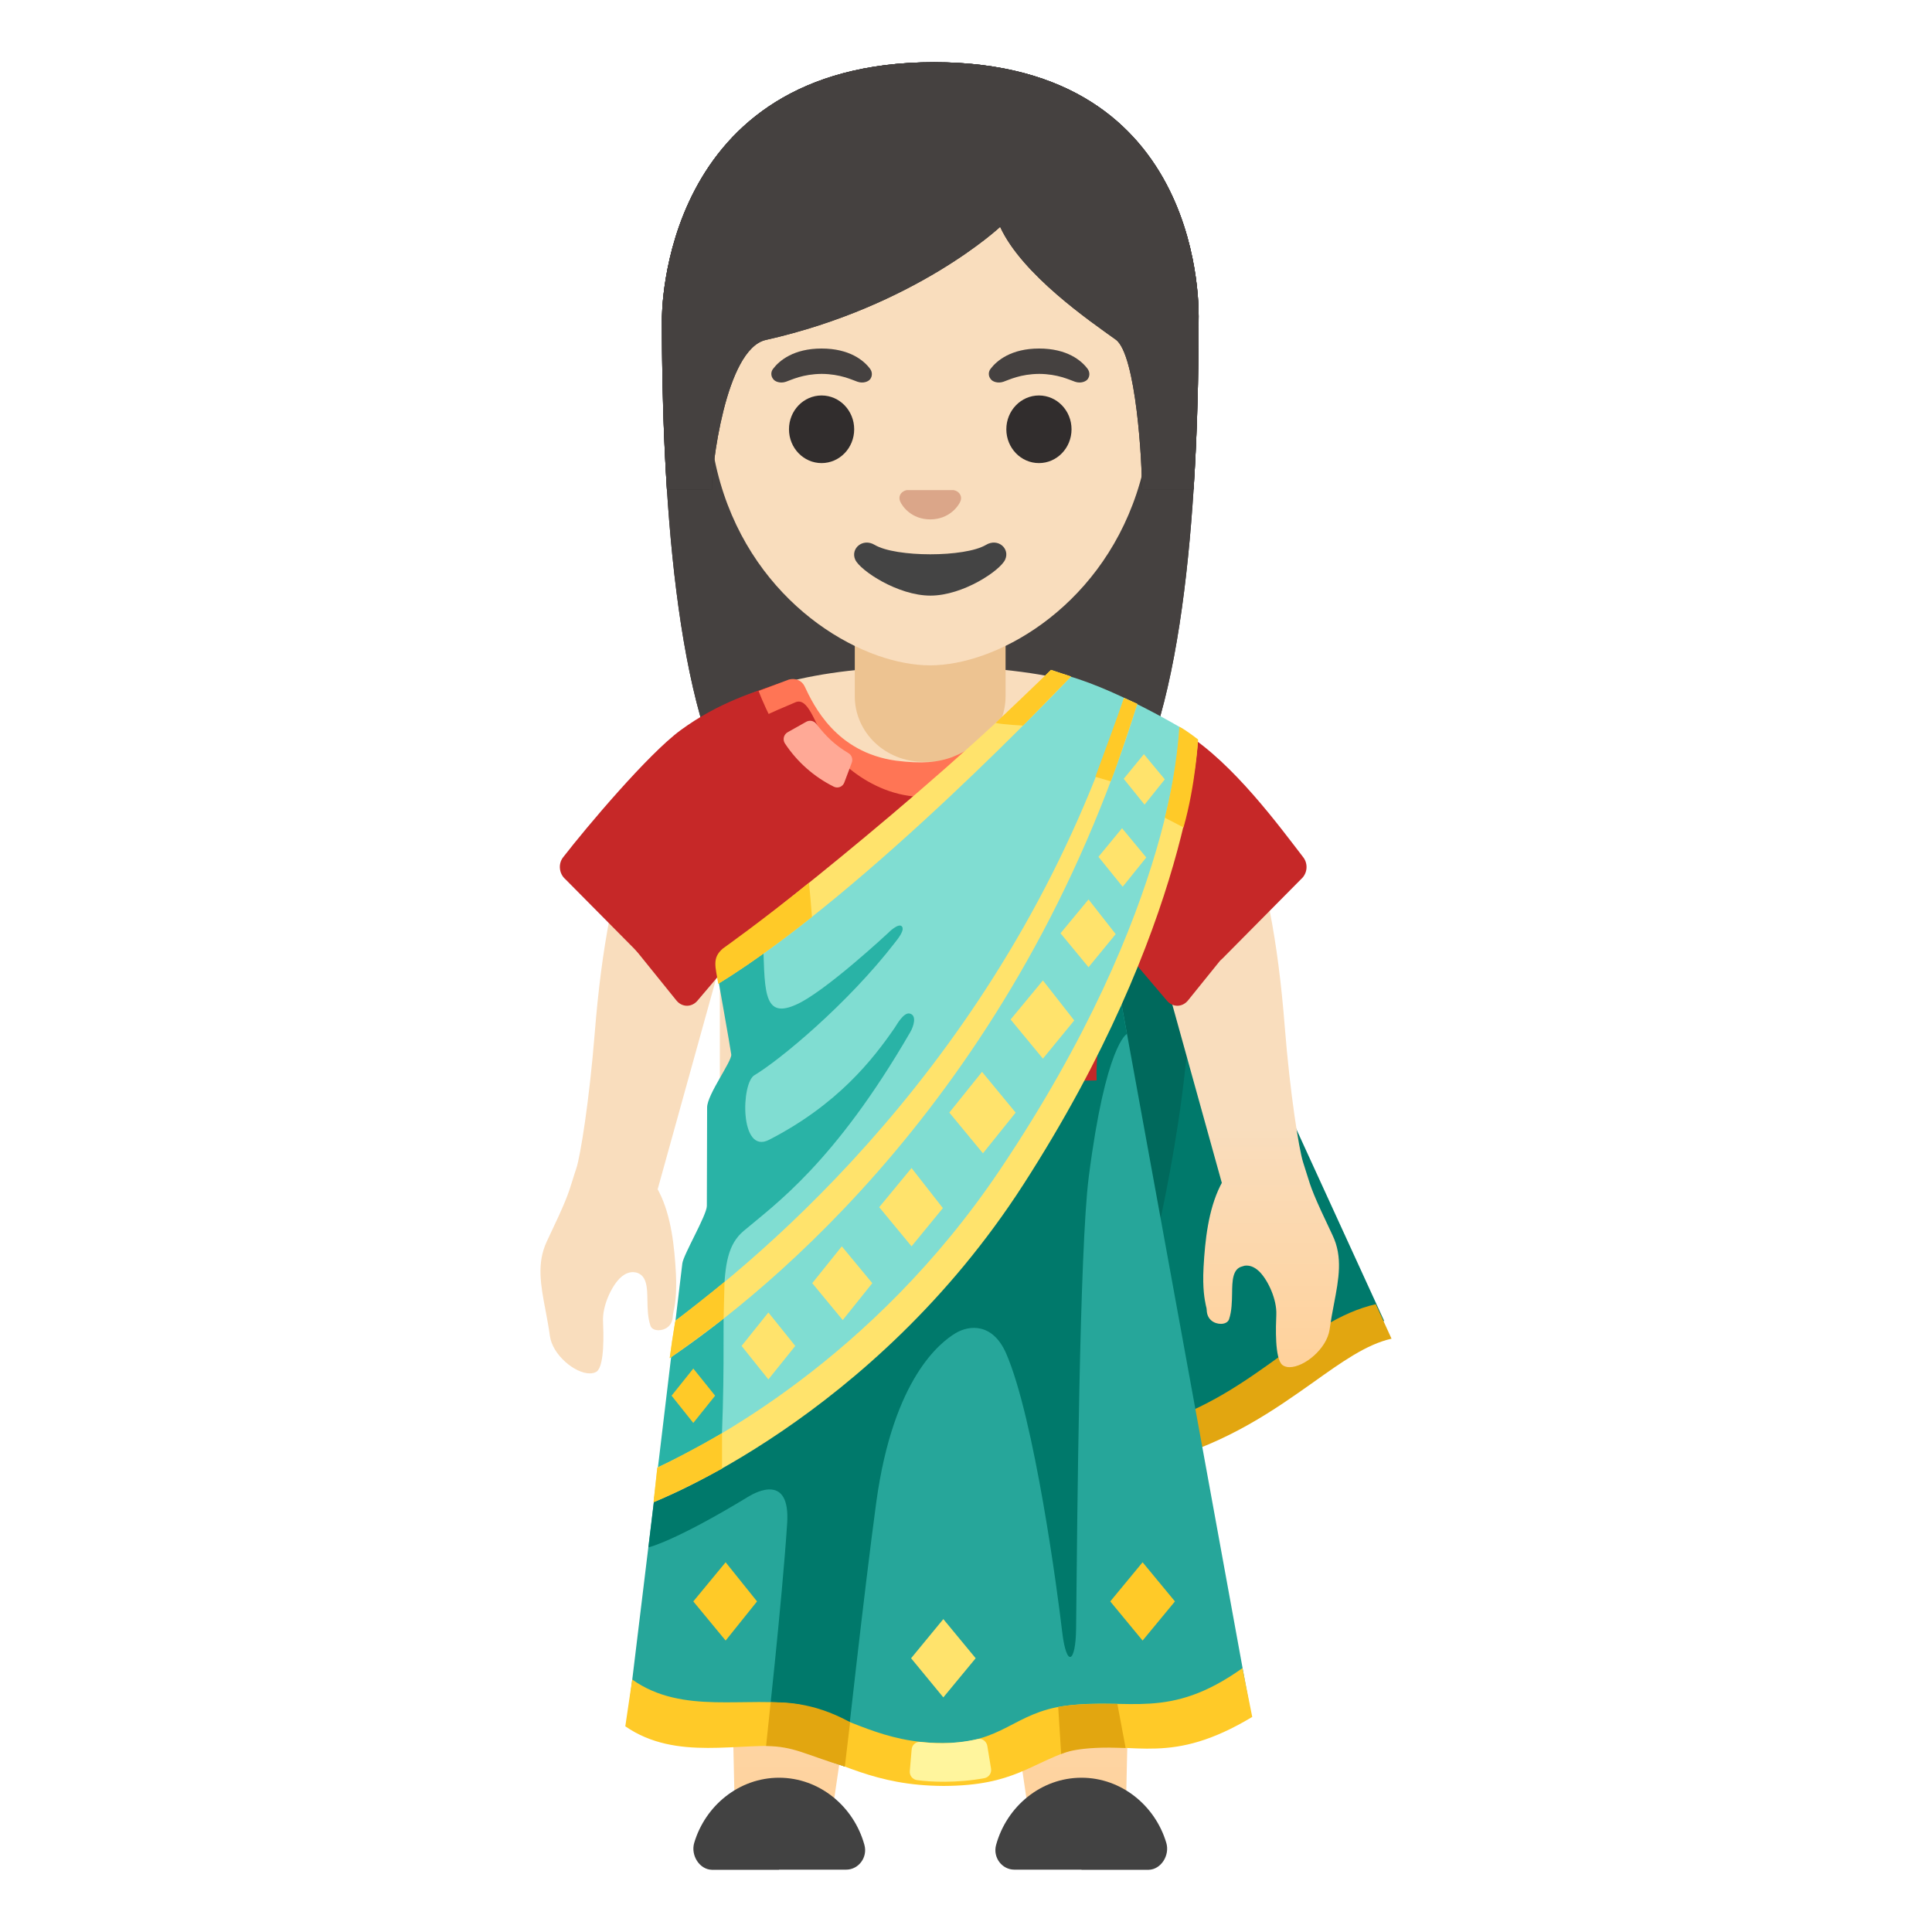
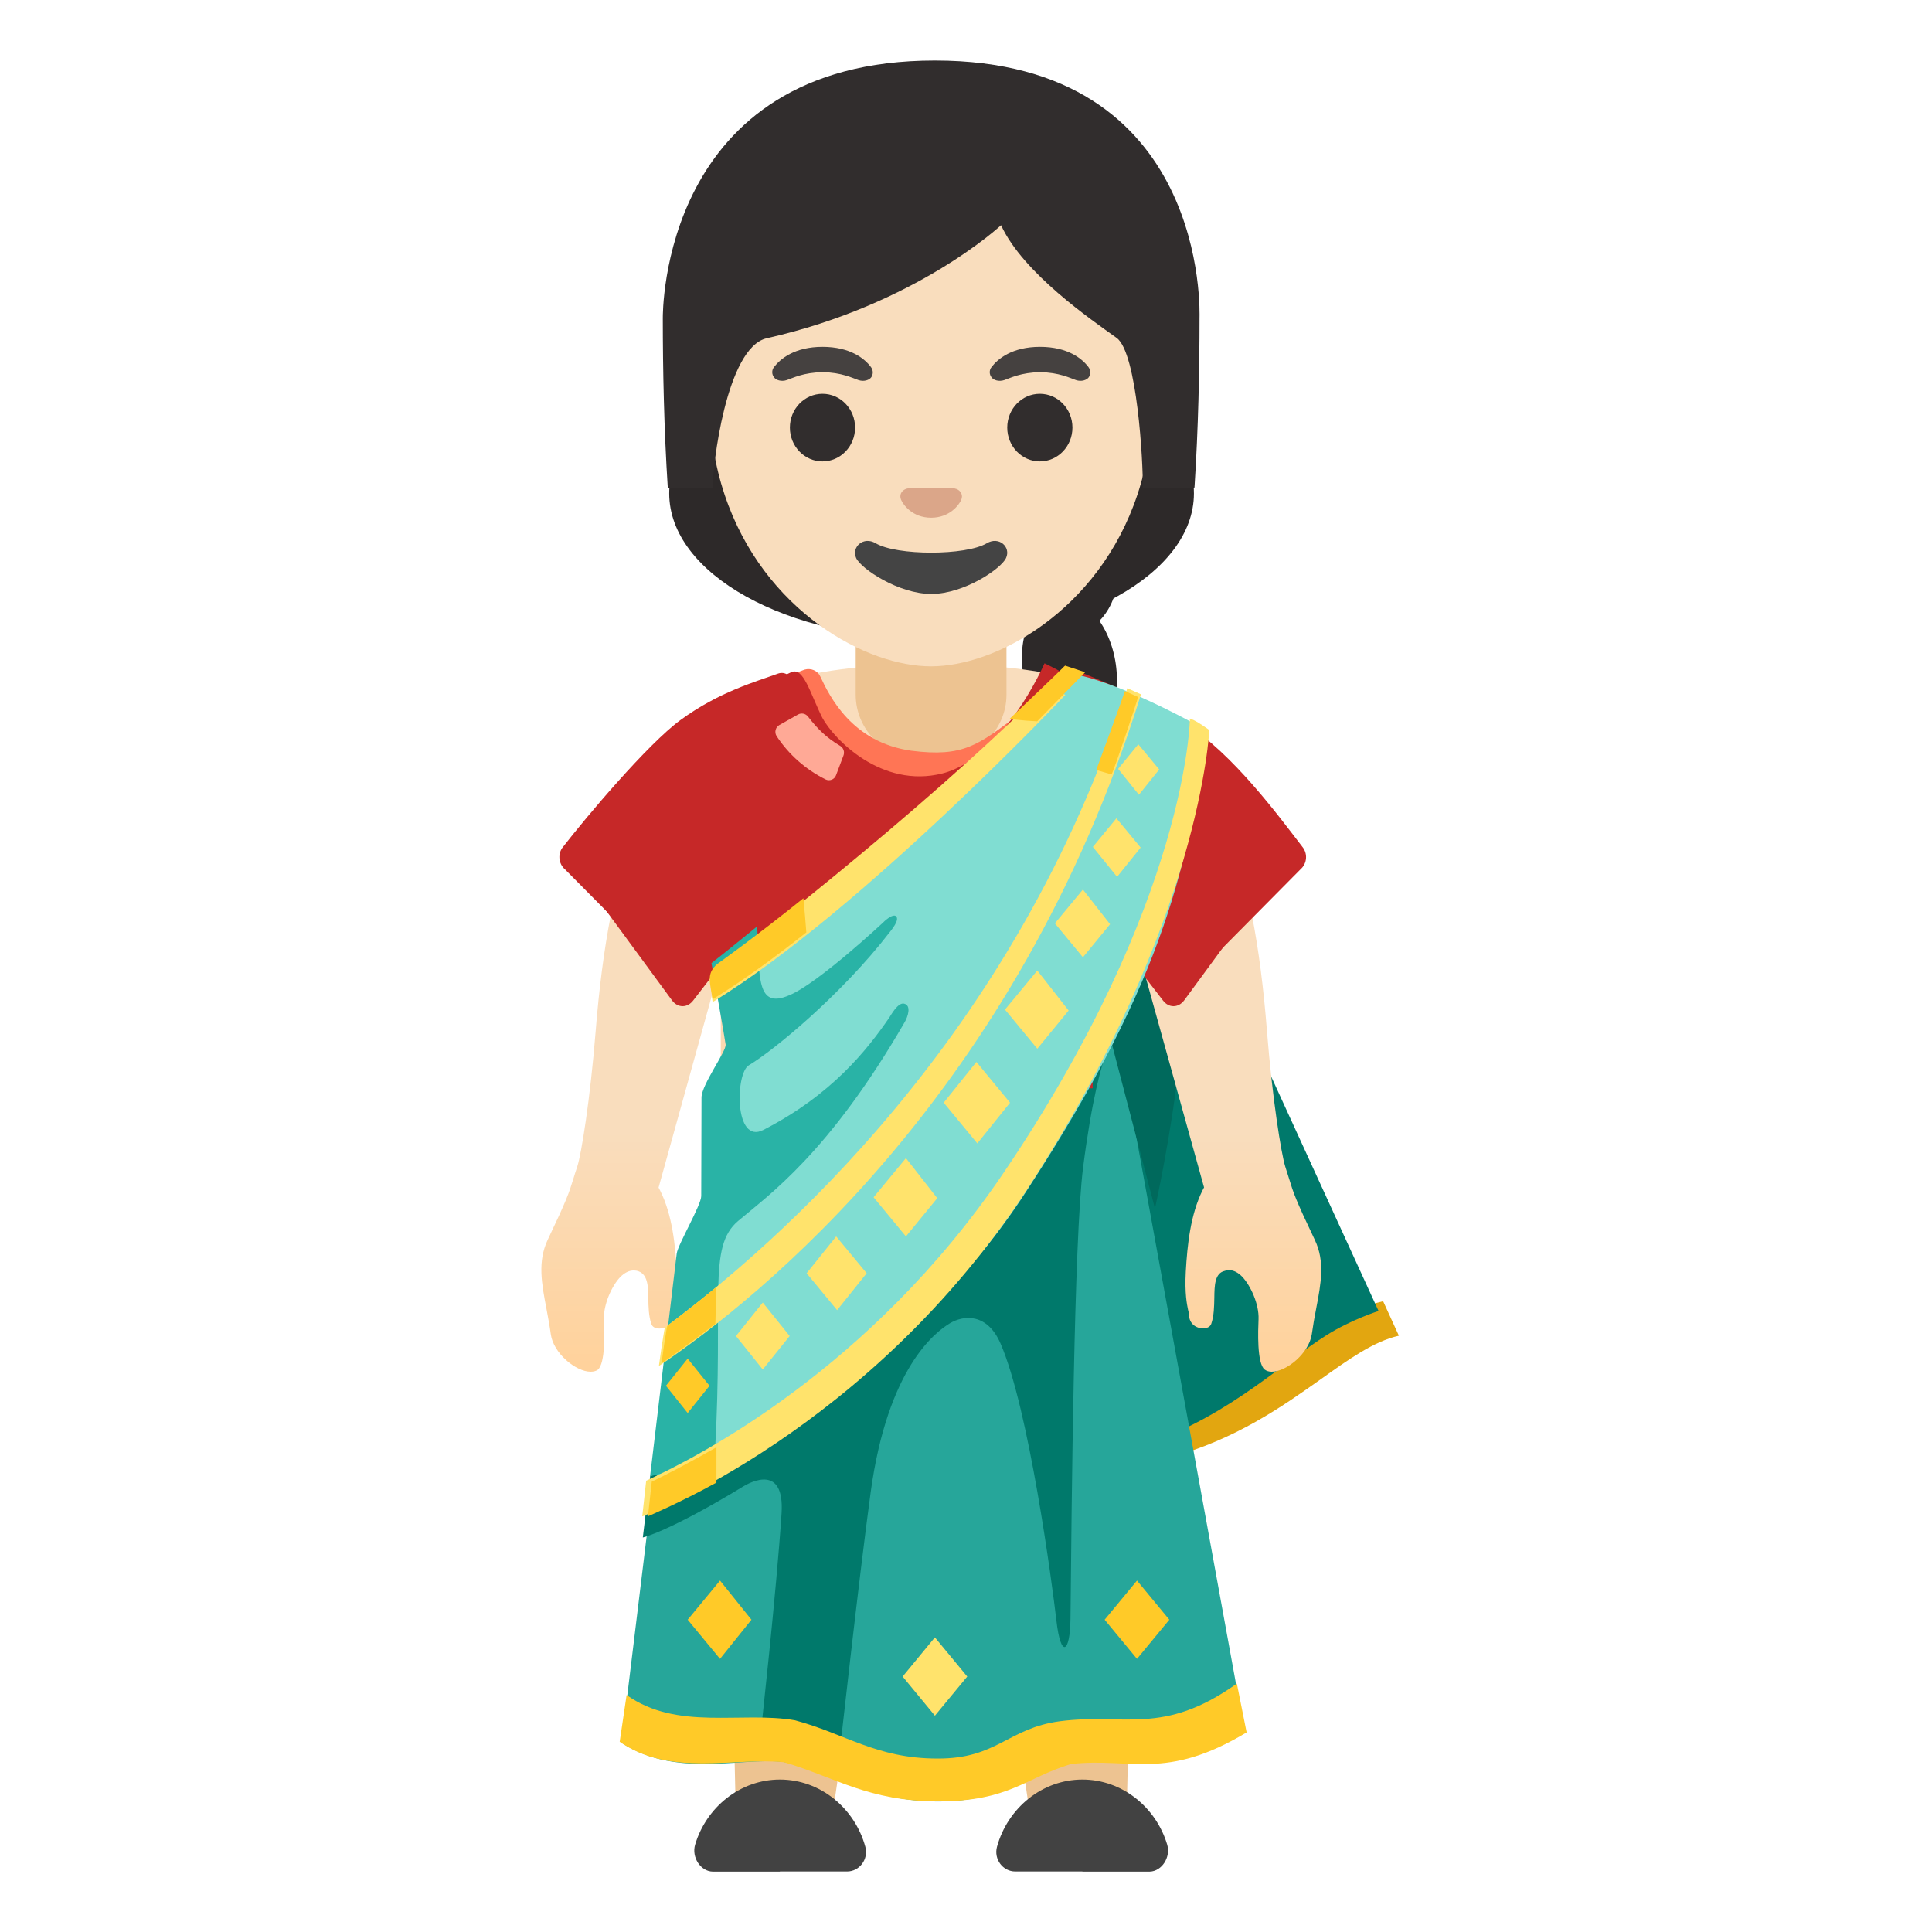
<svg xmlns="http://www.w3.org/2000/svg" width="128" height="128" xml:space="preserve">
+   <ellipse stroke="null" ry="9.661" rx="17.382" cy="32.687" cx="61.719" fill="#2d2929" />
+   <g fill="#2d2929" stroke="null" transform="rotate(80 69.514 36.186)">
+     <ellipse cx="63.533" cy="36.186" rx="7.009" ry="6.729" />
+     <ellipse cx="71.663" cy="36.279" rx="4.112" ry="4.206" />
+     <ellipse cx="77.738" cy="36.279" rx="4.766" ry="3.084" />
+   </g>
+   <path fill="url(#a)" d="M39.132 90.88c-.99 0-2.47-1.23-2.64-2.48-.08-.59-.19-1.16-.29-1.7-.32-1.67-.59-3.12.08-4.55 1.28-2.69 1.41-3.1 1.71-4.07.07-.22.14-.47.25-.78.27-.81.86-4.47 1.22-8.96.46-5.76 1.31-10.11 2.67-13.69.85-2.24 2.37-3.37 4.51-3.37 1.86 0 3.7.85 4.45 1.24l-2.1 6.85-5.36 19.31.1.19c.81 1.61 1.01 3.62 1.11 5.38.07 1.47-.08 2.19-.16 2.54-.03.15-.05.25-.05.33-.03.62-.51.9-.94.9-.28 0-.48-.11-.54-.31-.18-.52-.19-1.15-.2-1.7-.01-.81-.03-1.65-.77-1.82l-.18-.02c-.33 0-.62.15-.91.44-.55.57-1.12 1.81-1.08 2.8.03.73.12 2.94-.42 3.35-.12.08-.28.12-.46.12z" />
+   <path fill="#EDC391" d="m68.412 121.41-5.15-35.06c-.15-.76-.81-1.27-1.56-1.27s-1.41.51-1.55 1.22l-5.17 35.11-6.2.24-1.03-46.03h27.88l-1.02 46.03-6.2-.24z" />
+   <path d="M71.712 124h4.45c.82-.02 1.41-.96 1.17-1.78-.74-2.49-2.99-4.32-5.62-4.32-2.68 0-4.96 1.9-5.66 4.46-.22.82.39 1.63 1.21 1.63h4.45v.01zm-20.04 0h-4.45c-.82-.02-1.41-.96-1.17-1.78.74-2.49 2.99-4.32 5.62-4.32 2.68 0 4.96 1.9 5.66 4.46.22.82-.39 1.63-1.21 1.63h-4.45v.01z" fill="#424242" />
+   <path fill="url(#a)" d="M71.362 45.046c-2.41-.64-5.58-1.06-9.54-1.06h-.16c-3.96 0-7.18.42-9.57 1.06-7.55 2.01-9.46 6.56-11.71 12.65l7.37 3.2v17.28h28v-17.28l7.28-3.2c-2.25-6.09-4.12-10.64-11.67-12.65z" />
+   <path fill="#EDC391" d="M61.692 40.72h-5v5.3c0 2.4 2.03 4.34 4.54 4.34h.91c2.51 0 4.54-1.94 4.54-4.34v-5.3h-4.99z" />
+   <path fill="#F9DDBD" d="M61.682 8.567c7.63 0 14.69 5.67 14.69 17.7 0 9.66-5.98 15.38-11.19 17.22-1.24.44-2.44.66-3.5.66s-2.25-.22-3.48-.65c-5.21-1.84-11.21-7.55-11.21-17.23 0-12.03 7.07-17.7 14.69-17.7z" />
+   <path fill="#312D2D" d="M61.942 4.01c-18.18 0-18.03 16.81-18.03 17.08 0 3.44.08 7.33.33 11.23l2.98-.01c-.03-1.29.88-9.3 3.58-9.9 9.91-2.23 15.52-7.49 15.52-7.49 1.46 3.18 6.02 6.29 7.66 7.47 1.35.97 1.76 8.22 1.73 9.92h3.42c0-.02.01-.05.01-.07.25-3.88.33-7.74.33-11.16 0-.26.65-17.07-17.53-17.07z" />
+   <path fill="url(#b)" d="M61.942 4.01c-18.18 0-18.03 16.81-18.03 17.08 0 3.44.08 7.33.33 11.23l2.98-.01c-.03-1.29.88-9.3 3.58-9.9 9.91-2.23 15.52-7.49 15.52-7.49 1.46 3.18 6.02 6.29 7.66 7.47 1.35.97 1.76 8.22 1.73 9.92h3.42c0-.02.01-.05.01-.07.25-3.88.33-7.74.33-11.16 0-.26.65-17.07-17.53-17.07z" />
+   <path fill="#444" d="M65.382 35.99c-1.4.83-5.97.83-7.37 0-.8-.48-1.62.25-1.29.98.33.72 2.82 2.38 4.98 2.38 2.16 0 4.62-1.66 4.95-2.38.34-.73-.47-1.46-1.27-.98z" />
+   <path fill="#DBA689" d="M63.382 32.4a.737.737 0 0 0-.14-.04h-3.1c-.05.01-.1.02-.14.04-.28.11-.44.4-.3.72s.75 1.18 1.99 1.18 1.86-.87 1.99-1.18c.14-.31-.02-.6-.3-.72z" />
+   <g fill="#312D2D">
+     <ellipse ry="2.24" rx="2.16" cy="28.33" cx="54.492" />
+     <ellipse ry="2.24" rx="2.16" cy="28.33" cx="68.892" />
+   </g>
+   <path d="M65.692 24.32c.41-.54 1.36-1.34 3.21-1.34s2.8.79 3.21 1.34c.18.24.14.52.01.69-.12.16-.46.3-.84.17-.38-.13-1.13-.51-2.37-.52-1.25.01-1.99.39-2.37.52-.38.13-.73-.01-.84-.17a.54.54 0 0 1-.01-.69zm-14.41 0c.41-.54 1.36-1.34 3.21-1.34s2.8.79 3.21 1.34c.18.24.14.52.01.69-.12.16-.46.3-.84.17-.38-.13-1.13-.51-2.37-.52-1.25.01-1.99.39-2.37.52-.38.13-.73-.01-.84-.17a.54.54 0 0 1-.01-.69z" fill="#454140" />
+   <path d="M91.636 86.21c-2.386.554-4.279 1.977-6.36 3.456-2.32 1.67-4.828 3.463-8.301 4.529l.458 2.39c4.462-1.22 7.544-3.42 10.047-5.188 1.898-1.355 3.546-2.532 5.2-2.902l-1.044-2.286z" fill="#E2A610" stroke="null" />
+   <path d="m60.886 115.724-.122 1.423a.554.554 0 0 0 .463.591c.867.13 2.692.21 4.493-.129a.55.55 0 0 0 .427-.622l-.244-1.491c-.043-.308-.33-.543-.629-.475-1.819.4-3.082.265-3.79.191a.537.537 0 0 0-.598.512z" fill="#FFF59D" stroke="null" />
+   <path d="m77.659 53.977 1.239.647c.805-2.84.964-5.823.964-5.823s-.806-.647-1.239-.844c0 0-.134 2.736-.964 6.02z" fill="#FFCA28" stroke="null" />
+   <path d="M56.808 113.906c-2.551-1.411-4.584-1.306-5.261-1.325-.183 1.707-.305 2.896-.305 2.896 1.91.05 2.453.524 5.218 1.368 0-.006.14-1.165.348-2.94zm17.707-1.214c-.94-.012-2.338-.018-3.424.123l-.494.08.195 3.118c.19-.068 1.086-.536 4.273-.4l-.55-2.921z" fill="#E2A610" stroke="null" />
+   <path d="m76.775 55.063-6.53 6.297 6.109 34.167c5.17-1.842 8.704-5.293 11.542-7.074 1.648-1.035 3.437-1.596 3.437-1.596L76.775 55.063z" fill="#00796B" stroke="null" />
+   <path d="m43.077 99.844-1.899 15.62c3.913 2.533 8.564.74 11.194 1.356 2.631.616 5.2 2.532 9.785 2.532s5.872-1.916 8.502-2.532c2.631-.616 6.238 1.232 11.805-2.101L73.9 67.736c.03-.062-5.444 11.048-13.36 19.304-7.502 7.82-17.464 12.804-17.464 12.804z" fill="#26A69A" stroke="null" />
+   <path d="M49.223 98.49c.5-.301 2.765-1.515 2.557 1.77-.33 5.113-1.397 14.713-1.397 14.713s1.196-.012 1.983.265l3.235 1.146s1.288-11.689 2.082-17.511c1.129-8.263 4.285-10.61 5.23-11.19.94-.573 2.491-.69 3.37 1.319 1.88 4.307 3.424 15.915 3.711 18.398.287 2.484.903 2.145.928-.166.073-7.486.232-25.164.836-29.89 1.13-8.836 2.533-9.502 2.533-9.502l-.397-2.162c.012-.025.525-.031-.793-.031-2.124 4.516-6.696 13.093-13.618 20.093-10.498 10.623-16.406 12.046-16.406 12.046l-.489 4.073s1.703-.37 6.635-3.37z" fill="#00796B" stroke="null" />
+   <path d="m78.973 59.826 4.26 9.341s-4.535-4.153-5.072.894c-.531 5.046-1.642 10.006-1.642 10.006l-5.573-21.282 8.027 1.041z" fill="#00695C" stroke="null" />
+   <path d="M62.157 119.348c-4.67-.018-6.794-1.596-10.212-2.594-3.35-.339-7.483.992-10.889-1.356l.458-3.099c3.357 2.39 7.611 1.06 11.158 1.676 3.302.881 5.401 2.533 9.418 2.533 3.973.03 4.681-2.015 8.136-2.471 4.236-.555 6.824.998 11.72-2.496l.646 3.235c-5.383 3.235-7.66 1.645-11.634 2.095-3.094.943-4.065 2.459-8.801 2.477z" fill="#FFCA28" stroke="null" />
+   <path fill="url(#c)" d="M84.252 90.88c-.18 0-.34-.05-.46-.14-.53-.4-.44-2.61-.41-3.34.04-1-.53-2.23-1.08-2.81-.28-.29-.58-.44-.88-.44h-.04l-.11.01-.13.04c-.67.15-.68.98-.69 1.79-.01.56-.02 1.18-.2 1.71-.1.3-.47.31-.54.31-.44 0-.92-.28-.94-.9 0-.08-.02-.18-.06-.33-.07-.35-.23-1.07-.15-2.54.1-1.76.31-3.77 1.11-5.38l.1-.19-5.36-19.3-2.1-6.87c.76-.4 2.6-1.25 4.45-1.25 2.15 0 3.66 1.14 4.5 3.38 1.38 3.6 2.23 7.95 2.68 13.7.35 4.42.94 8.1 1.21 8.96.08.25.24.76.24.76.31 1.01.43 1.39 1.72 4.1.68 1.43.41 2.87.09 4.54-.11.56-.21 1.12-.29 1.7-.19 1.27-1.67 2.49-2.66 2.49z" />
+   <path d="M86.29 56.11c-1.526-1.977-4.602-6.192-7.788-8.188-3.851-2.348-7.99-3.79-7.99-3.79s-3.076 5.256-7.642 6.113-8.136-1.917-8.99-3.087c-.916-1.356-1.404-2.841-2.326-2.533-1.526.555-3.912 1.208-6.482 3.087-2.155 1.578-6.244 6.427-7.77 8.399-.366.43-.305 1.109.122 1.478l5.2 5.25c.428.431 1.16.431 1.593 0l3.73-3.58.61 2.656c.733 3.087.977 4.442.916 5.804 0 .056 24.647.056 24.647 0-.062-1.355.183-2.717.915-5.804l.61-2.656 3.73 3.58c.427.431 1.16.431 1.593 0l5.2-5.25a1.07 1.07 0 0 0 .122-1.478z" fill="#C62828" stroke="null" />
+   <path d="M60.391 49.74c-3.973-.555-5.444-3.642-6.055-4.942-.183-.37-.61-.555-1.037-.432l-2.002.758s1.208 3.321 3.1 4.985c3.73 3.334 9.235 3.272 12.537 1.232l.489-3.95c-2.625 1.979-3.608 2.78-7.032 2.348z" fill="#FF7555" stroke="null" />
+   <path stroke="null" d="M83.164 58.244c-1.35-2.36-4.073-7.392-6.892-9.775-3.409-2.802-7.07-4.523-7.07-4.523s-2.723 6.274-6.764 7.296-7.2-2.287-7.956-3.685c-.81-1.618-1.242-3.39-2.058-3.023-1.35.662-3.462 1.442-5.736 3.685-1.907 1.883-5.526 7.672-6.876 10.025-.325.515-.27 1.324.108 1.765l4.602 6.267c.378.515 1.026.515 1.41 0l3.3-4.273.54 3.17c.648 3.684.864 5.302.81 6.928 0 .066 21.811.066 21.811 0-.054-1.618.162-3.244.81-6.928l.54-3.17 3.301 4.273c.378.515 1.026.515 1.41 0l4.602-6.267c.378-.434.432-1.25.108-1.765z" fill="#C62828" />
+   <path stroke="null" d="M71.377 44.707c-8.218 8.31-23.837 20.26-23.837 20.26l1.24 5.442-1.64 3.365.04 7.233-1.769 3.762-2.148 14.888s16.044-7.145 24.79-20.82c9.523-14.599 10.513-21.77 12.005-30.375 0 0-5.086-2.962-8.68-3.755z" fill="#80DDD2" />
+   <path d="M47.135 63.806s.886 4.948.94 5.398-1.599 2.656-1.599 3.512c0 .857-.018 5.922-.018 6.526 0 .603-1.55 3.216-1.624 3.807-.073.586-1.764 14.745-1.764 14.745s1.972-.295 4.304-1.663c.561-10.167-.507-13.507 1.52-15.232 2.026-1.72 6.005-4.473 11.041-13.174.214-.363.464-1.115-.037-1.232-.415-.099-.897.807-.988.937-1.465 2.125-3.79 5.095-8.332 7.43-1.953 1.005-1.862-3.789-.958-4.288 1.642-.98 6.14-4.683 9.32-8.805.11-.148.684-.813.427-1.06-.232-.216-.866.413-.866.42 0 0-4.316 4.029-6.196 4.805-2.221.968-1.983-1.214-2.136-4.56-2.325 1.898-3.034 2.434-3.034 2.434z" fill="#29B3A6" stroke="null" />
+   <path fill="#FFE36C" d="m50.535 90.733-1.776-2.218 1.776-2.218 1.783 2.218z" stroke="null" />
+   <path fill="#FFCA28" stroke="null" d="m45.56 93.617-1.44-1.806 1.44-1.799 1.447 1.8z" />
+   <path fill="#FFE36C" d="m60.02 81.916-2.142-2.594 2.142-2.594 2.076 2.655zm8.704-12.435-2.142-2.594 2.142-2.588 2.076 2.65zm3.022-6.057-1.856-2.249 1.856-2.242 1.8 2.298zM55.461 86.802l-2.02-2.446 1.959-2.44 2.02 2.44z" stroke="null" />
+   <path fill="#FFCA28" stroke="null" d="m47.703 109.904-2.142-2.594 2.142-2.594 2.082 2.594zm27.626 0-2.143-2.594 2.143-2.594 2.142 2.594z" />
+   <path fill="#FFE36C" stroke="null" d="m61.94 113.669-2.137-2.594 2.136-2.594 2.143 2.594z" />
+   <path d="M54.699 51.64a8.326 8.326 0 0 1-3.247-2.87.524.524 0 0 1 .189-.74l1.227-.69a.514.514 0 0 1 .659.13c.635.819 1.215 1.398 2.136 1.946.226.13.312.413.214.653l-.488 1.294a.5.5 0 0 1-.69.278z" fill="#FFA996" stroke="null" />
+   <path fill="#FFE36C" d="m74.009 58.095-1.605-1.984 1.562-1.898 1.605 1.94zm1.448-5.441-1.38-1.713 1.337-1.633 1.386 1.67zm-10.707 23.1-2.227-2.699 2.167-2.699 2.228 2.7zm5.836-29.722-1.33-.437C60.63 54.227 47.867 63.92 47.867 63.92c-.75.634-.83 1.361-.653 2.47 9.924-6.094 23.371-20.358 23.371-20.358z" stroke="null" />
+   <path stroke="null" d="M78.834 47.601s-.108 12.072-12.389 30.167C57.666 90.698 46.231 96.53 42.811 98.1c-.09.82-.191 1.703-.26 2.363 0 0 15.09-5.673 25.515-21.69 11.531-17.715 12.052-30.41 12.052-30.41-.686-.482-.934-.628-1.284-.762z" fill="#FFE36C" />
+   <path stroke="null" d="m75.593 46-.906-.405c-7.376 23.114-23.293 36.88-30.637 42.357-.02.082-.032.158-.05.24a62.603 62.603 0 0 0-.347 2.31c6.615-4.454 23.752-18.13 31.94-44.502z" fill="#FFE36C" />
+   <path d="M53.227 59.512c-3.174 2.557-5.7 4.35-5.7 4.35-.752.635-.49 1.232-.312 2.341 1.971-1.213 4.09-2.748 6.207-4.43a95.375 95.375 0 0 0-.195-2.261zm-5.762 36.371c-1.58.912-3.48 1.904-4.285 2.28-.085.795-.183 1.651-.25 2.292 0 0 2.075-.875 4.535-2.23v-2.342zm-3.255-8.037c-.018.08-.03.154-.049.234-.103.598-.22 1.38-.335 2.25.757-.512 2.563-1.856 3.57-2.62l.061-2.433c-.872.714-2.526 2.027-3.247 2.569zm22.692-40.234c.451.11 1.812.178 1.812.178 1.02-1.041 3.18-3.253 3.18-3.253l-1.33-.438c-.562.567-3.064 2.946-3.662 3.513zm5.728 3.401 1.019.296c.366-.875 1.538-4.424 1.757-5.127l-.879-.4c-.213.671-1.898 5.23-1.898 5.23z" fill="#FFCA28" stroke="null" />
+   <circle />
  <defs>
-     <radialGradient id="b" cx="63.999" cy="26.802" r="21.072" gradientTransform="matrix(1 0 0 1.1901 -98.778 -3.145)" gradientUnits="userSpaceOnUse">
-       <stop offset=".794" stop-color="#454140" stop-opacity="0" />
-       <stop offset="1" stop-color="#454140" />
-     </radialGradient>
-     <radialGradient id="c" cx="64.147" cy="28.603" r="22.073" gradientTransform="matrix(1 0 0 1.2135 -98.778 -4.17)" gradientUnits="userSpaceOnUse">
-       <stop offset=".794" stop-color="#454140" stop-opacity="0" />
-       <stop offset="1" stop-color="#454140" />
-     </radialGradient>
-     <linearGradient id="d" x1=".499" y1=".017" x2=".499" y2=".989">
-       <stop offset=".599" stop-color="#F9DDBD" />
-       <stop offset="1" stop-color="#FFD29C" />
+     <linearGradient y2=".989" x2=".499" y1=".017" x1=".499" id="c">
+       <stop stop-color="#F9DDBD" offset=".599" />
+       <stop stop-color="#FFD29C" offset="1" />
    </linearGradient>
-     <linearGradient id="a" x1=".5" y1=".016" x2=".5" y2=".989">
-       <stop offset=".599" stop-color="#F9DDBD" />
-       <stop offset="1" stop-color="#FFD29C" />
+     <linearGradient y2=".989" x2=".5" y1=".016" x1=".5" id="a">
+       <stop stop-color="#F9DDBD" offset=".599" />
+       <stop stop-color="#FFD29C" offset="1" />
    </linearGradient>
+     <radialGradient gradientUnits="userSpaceOnUse" gradientTransform="matrix(1 0 0 1.2135 -2.308 -4.281)" r="22.073" cy="28.603" cx="64.147" id="b" />
  </defs>
-   <path d="M39.072 90.991c-.99 0-2.47-1.23-2.64-2.48-.08-.59-.19-1.16-.29-1.7-.32-1.67-.59-3.12.08-4.55 1.28-2.69 1.41-3.1 1.71-4.07.07-.22.14-.47.25-.78.27-.81.86-4.47 1.22-8.96.46-5.76 1.31-10.11 2.67-13.69.85-2.24 2.37-3.37 4.51-3.37 1.86 0 3.7.85 4.45 1.24l-2.1 6.85-5.36 19.31.1.19c.81 1.61 1.01 3.62 1.11 5.38.07 1.47-.08 2.19-.16 2.54-.03.15-.05.25-.05.33-.03.62-.51.9-.94.9-.28 0-.48-.11-.54-.31-.18-.52-.19-1.15-.2-1.7-.01-.81-.03-1.65-.77-1.82l-.18-.02c-.33 0-.62.15-.91.44-.55.57-1.12 1.81-1.08 2.8.03.73.12 2.94-.42 3.35-.12.08-.28.12-.46.12zm29.28 30.53-5.15-35.06c-.15-.76-.81-1.27-1.56-1.27s-1.41.51-1.55 1.22l-5.17 35.11-6.2.24-1.03-46.03h27.88l-1.02 46.03-6.2-.24z" fill="url(#a)" />
-   <path d="M71.652 123.879h4.45c.82-.02 1.41-.96 1.17-1.78-.74-2.49-2.99-4.32-5.62-4.32-2.68 0-4.96 1.9-5.66 4.46-.22.82.39 1.63 1.21 1.63h4.45v.01zm-20.04 0h-4.45c-.82-.02-1.41-.96-1.17-1.78.74-2.49 2.99-4.32 5.62-4.32 2.68 0 4.96 1.9 5.66 4.46.22.82-.39 1.63-1.21 1.63h-4.45v.01z" fill="#424242" />
-   <path d="M61.882 4.121c-18.18 0-18.03 16.81-18.03 17.08 0 10.89.83 26.27 5.19 32.32 1.73 2.4 5.07 2.53 5.07 2.53l7.52-.01 7.52.01s3.34-.13 5.07-2.53c4.36-6.05 5.19-21.43 5.19-32.32 0-.27.65-17.08-17.53-17.08z" fill="#312D2D" />
-   <path d="M61.882 4.121c-18.18 0-18.03 16.81-18.03 17.08 0 10.89.83 26.27 5.19 32.32 1.73 2.4 5.07 2.53 5.07 2.53l7.52-.01 7.52.01s3.34-.13 5.07-2.53c4.36-6.05 5.19-21.43 5.19-32.32 0-.27.65-17.08-17.53-17.08z" fill="url(#b)" />
-   <path d="M71.302 45.214c-2.41-.64-5.58-1.06-9.54-1.06h-.16c-3.96 0-7.18.42-9.57 1.06-7.55 2.01-9.46 6.56-11.71 12.65l7.37 3.2v17.28h28v-17.28l7.28-3.2c-2.25-6.09-4.12-10.64-11.67-12.65z" fill="#F9DDBD" />
-   <path d="M61.632 40.831h-5v5.3c0 2.4 2.03 4.34 4.54 4.34h.91c2.51 0 4.54-1.94 4.54-4.34v-5.3h-4.99z" fill="#EDC391" />
-   <path d="M61.622 8.501c7.63 0 14.69 5.67 14.69 17.7 0 9.66-5.98 15.38-11.19 17.22-1.24.44-2.44.66-3.5.66s-2.25-.22-3.48-.65c-5.21-1.84-11.21-7.55-11.21-17.23 0-12.03 7.07-17.7 14.69-17.7z" fill="#F9DDBD" />
-   <path d="M61.882 4.121c-18.18 0-18.03 16.81-18.03 17.08 0 3.44.08 7.33.33 11.23l2.98-.01c-.03-1.29.88-9.3 3.58-9.9 9.91-2.23 15.52-7.49 15.52-7.49 1.46 3.18 6.02 6.29 7.66 7.47 1.35.97 1.76 8.22 1.73 9.92h3.42c0-.02.01-.05.01-.07.25-3.88.33-7.74.33-11.16 0-.26.65-17.07-17.53-17.07z" fill="#312D2D" />
-   <path d="M61.882 4.121c-18.18 0-18.03 16.81-18.03 17.08 0 3.44.08 7.33.33 11.23l2.98-.01c-.03-1.29.88-9.3 3.58-9.9 9.91-2.23 15.52-7.49 15.52-7.49 1.46 3.18 6.02 6.29 7.66 7.47 1.35.97 1.76 8.22 1.73 9.92h3.42c0-.02.01-.05.01-.07.25-3.88.33-7.74.33-11.16 0-.26.65-17.07-17.53-17.07z" fill="url(#c)" />
-   <path d="M65.322 36.101c-1.4.83-5.97.83-7.37 0-.8-.48-1.62.25-1.29.98.33.72 2.82 2.38 4.98 2.38 2.16 0 4.62-1.66 4.95-2.38.34-.73-.47-1.46-1.27-.98z" fill="#444" />
-   <path d="M63.322 32.511a.737.737 0 0 0-.14-.04h-3.1c-.05.01-.1.02-.14.04-.28.11-.44.4-.3.72s.75 1.18 1.99 1.18 1.86-.87 1.99-1.18c.14-.31-.02-.6-.3-.72z" fill="#DBA689" />
-   <g fill="#312D2D">
-     <ellipse cx="54.432" cy="28.441" rx="2.16" ry="2.24" />
-     <ellipse cx="68.832" cy="28.441" rx="2.16" ry="2.24" />
-   </g>
-   <path d="M65.632 24.431c.41-.54 1.36-1.34 3.21-1.34s2.8.79 3.21 1.34c.18.24.14.52.01.69-.12.16-.46.3-.84.17-.38-.13-1.13-.51-2.37-.52-1.25.01-1.99.39-2.37.52-.38.13-.73-.01-.84-.17a.54.54 0 0 1-.01-.69zm-14.41 0c.41-.54 1.36-1.34 3.21-1.34s2.8.79 3.21 1.34c.18.24.14.52.01.69-.12.16-.46.3-.84.17-.38-.13-1.13-.51-2.37-.52-1.25.01-1.99.39-2.37.52-.38.13-.73-.01-.84-.17a.54.54 0 0 1-.01-.69z" fill="#454140" />
-   <path stroke="null" fill="#00796B" d="m77.147 55.72-6.53 6.297 6.109 34.167c5.17-1.843 8.704-5.293 11.542-7.074 1.648-1.035 3.436-1.596 3.436-1.596L77.147 55.72z" />
-   <path stroke="null" fill="#00695C" d="m79.344 60.483 4.26 9.341s-4.534-4.153-5.071.894c-.531 5.046-1.642 10.006-1.642 10.006l-5.573-21.282 8.026 1.04z" />
-   <path stroke="null" fill="#E2A610" d="M91.149 86.405c-2.387.555-4.279 1.978-6.36 3.457-2.32 1.67-4.828 3.463-8.301 4.529l.458 2.39c4.461-1.22 7.544-3.42 10.046-5.188 1.899-1.355 3.547-2.532 5.2-2.902l-1.043-2.286z" />
-   <path d="M85.429 90.579c-.18 0-.34-.05-.46-.14-.53-.4-.44-2.61-.41-3.34.04-1-.53-2.23-1.08-2.81-.28-.29-.58-.44-.88-.44h-.04l-.11.01-.13.04c-.67.15-.68.98-.69 1.79-.01.56-.02 1.18-.2 1.71-.1.3-.47.31-.54.31-.44 0-.92-.28-.94-.9 0-.08-.02-.18-.06-.33-.07-.35-.23-1.07-.15-2.54.1-1.76.31-3.77 1.11-5.38l.1-.19-5.36-19.3-2.1-6.87c.76-.4 2.6-1.25 4.45-1.25 2.15 0 3.66 1.14 4.5 3.38 1.38 3.6 2.23 7.95 2.68 13.7.35 4.42.94 8.1 1.21 8.96.08.25.24.76.24.76.31 1.01.43 1.39 1.72 4.1.68 1.43.41 2.87.09 4.54-.11.56-.21 1.12-.29 1.7-.19 1.27-1.67 2.49-2.66 2.49z" fill="url(#d)" />
-   <path stroke="null" fill="#C62828" d="M86.321 56.767c-1.526-1.977-4.602-6.192-7.788-8.188-3.852-2.348-7.99-3.79-7.99-3.79s-3.076 5.256-7.642 6.112-8.136-1.916-8.99-3.087c-.916-1.355-1.405-2.84-2.326-2.532-1.526.555-3.913 1.208-6.483 3.087-2.154 1.577-6.244 6.427-7.77 8.398-.366.432-.305 1.11.123 1.48l5.2 5.249c.427.431 1.16.431 1.593 0l3.73-3.58.61 2.656c.732 3.087.976 4.442.915 5.804 0 .056 24.647.056 24.647 0-.06-1.356.183-2.717.916-5.804l.61-2.656 3.73 3.58c.427.431 1.16.431 1.593 0l5.2-5.25a1.07 1.07 0 0 0 .122-1.479z" />
-   <path stroke="null" fill="#26A69A" d="m43.448 98.445-1.898 15.62c3.913 2.532 8.564.74 11.194 1.356 2.631.616 5.2 2.532 9.785 2.532s5.871-1.916 8.502-2.532c2.63-.617 6.238 1.232 11.805-2.102l-8.564-46.982c.03-.062-5.444 11.047-13.36 19.304-7.502 7.82-17.464 12.804-17.464 12.804z" />
-   <path stroke="null" fill="#00796B" d="M49.595 99.148c.5-.302 2.765-1.516 2.557 1.768-.33 5.114-1.397 14.714-1.397 14.714s1.196-.012 1.983.265l3.235 1.146s1.288-11.689 2.082-17.511c1.129-8.263 4.284-10.61 5.23-11.19.94-.573 2.49-.69 3.37 1.319 1.88 4.307 3.424 15.915 3.71 18.398.288 2.484.904 2.145.929-.166.073-7.486.232-25.164.836-29.89 1.129-8.836 2.533-9.502 2.533-9.502l-.397-2.162c.012-.025.525-.031-.793-.031-2.124 4.516-6.696 13.093-13.618 20.093-10.498 10.623-16.407 12.046-16.407 12.046l-.488 4.073s1.703-.37 6.635-3.37z" />
-   <path stroke="null" fill="#FFCA28" d="M62.529 118.323c-4.67-.019-6.794-1.596-10.212-2.594-3.35-.34-7.483.992-10.889-1.356l.458-3.1c3.357 2.391 7.611 1.06 11.157 1.677 3.303.88 5.402 2.532 9.418 2.532 3.974.031 4.682-2.015 8.137-2.47 4.236-.555 6.824.998 11.719-2.496l.647 3.235c-5.384 3.235-7.66 1.645-11.634 2.095-3.094.942-4.065 2.458-8.801 2.477z" />
-   <path stroke="null" fill="#FF7555" d="M59.355 50.396c-3.974-.554-5.445-3.641-6.055-4.941-.183-.37-.61-.555-1.038-.432l-2.002.758s1.209 3.321 3.1 4.985c3.73 3.333 9.236 3.272 12.538 1.232l.488-3.95c-2.624 1.979-3.607 2.78-7.031 2.348z" />
-   <path stroke="null" fill="#C62828" d="M83.412 58.984c-1.349-2.145-4.068-6.717-6.885-8.883-3.404-2.546-7.062-4.11-7.062-4.11s-2.72 5.701-6.755 6.63-7.193-2.079-7.948-3.349c-.81-1.47-1.24-3.08-2.056-2.747-1.348.602-3.458 1.31-5.73 3.349-1.904 1.711-5.52 6.971-6.868 9.11-.324.468-.27 1.203.108 1.604l4.597 5.695c.378.468 1.025.468 1.408 0l3.297-3.883.54 2.88c.647 3.349.862 4.82.809 6.297 0 .06 21.786.06 21.786 0-.054-1.47.162-2.948.81-6.297l.54-2.88 3.296 3.883c.377.468 1.025.468 1.408 0l4.597-5.695c.378-.394.432-1.136.108-1.604z" />
-   <path stroke="null" fill="#80DDD2" d="M70.134 44.617c-7.8 8.14-22.627 19.846-22.627 19.846l1.178 5.33-1.556 3.297.037 7.086-1.679 3.684-2.039 14.585s15.23-7 23.53-20.395c9.04-14.301 9.98-21.326 11.396-29.755 0 0-4.828-2.902-8.24-3.678z" />
-   <path stroke="null" fill="#29B3A6" d="M47.507 64.463s.885 4.948.94 5.398-1.599 2.656-1.599 3.512c0 .857-.018 5.922-.018 6.525 0 .604-1.55 3.217-1.624 3.808-.073.586-1.764 14.745-1.764 14.745s1.972-.295 4.303-1.663c.562-10.167-.506-13.507 1.52-15.232 2.027-1.72 6.006-4.473 11.042-13.174.214-.363.464-1.115-.037-1.232-.415-.099-.897.807-.989.936-1.464 2.126-3.79 5.096-8.331 7.431-1.953 1.005-1.862-3.789-.958-4.288 1.641-.98 6.14-4.683 9.32-8.805.11-.148.684-.813.427-1.06-.232-.216-.867.413-.867.419 0 0-4.315 4.03-6.195 4.806-2.222.968-1.983-1.214-2.136-4.56-2.326 1.898-3.034 2.434-3.034 2.434z" />
-   <path fill="#FFE36C" d="m50.907 91.39-1.776-2.218 1.776-2.218 1.782 2.218z" stroke="null" />
-   <path stroke="null" fill="#FFCA28" d="m45.933 94.274-1.44-1.806 1.44-1.799 1.446 1.8z" />
-   <path fill="#FFE36C" d="m60.392 82.573-2.142-2.594 2.142-2.595 2.076 2.656zm8.704-12.435-2.142-2.594 2.142-2.588 2.076 2.65zm3.022-6.057-1.856-2.249 1.856-2.243 1.8 2.299zM55.833 87.459l-2.02-2.446 1.959-2.44 2.02 2.44z" stroke="null" />
-   <path stroke="null" fill="#FFCA28" d="m48.075 108.692-2.142-2.594 2.142-2.594 2.081 2.594zm27.625 0-2.142-2.594 2.142-2.594 2.143 2.594z" />
-   <path stroke="null" fill="#FFE36C" d="m62.498 112.457-2.136-2.594 2.136-2.594 2.143 2.594z" />
-   <path stroke="null" fill="#FFA996" d="M55.247 52.122A8.326 8.326 0 0 1 52 49.25a.524.524 0 0 1 .189-.74l1.227-.69a.514.514 0 0 1 .659.13c.635.82 1.215 1.399 2.136 1.947.226.13.312.413.214.653l-.488 1.294a.5.5 0 0 1-.69.278z" />
-   <path fill="#FFE36C" d="m74.38 58.751-1.605-1.984 1.563-1.897 1.605 1.94zm1.449-5.441-1.38-1.712 1.337-1.633 1.385 1.67zm-10.706 23.1-2.228-2.698 2.167-2.699 2.228 2.7z" stroke="null" />
-   <path stroke="null" fill="#FFF59D" d="m60.398 115.92-.122 1.423a.554.554 0 0 0 .464.592c.867.129 2.692.209 4.493-.13a.55.55 0 0 0 .427-.622l-.244-1.491c-.043-.308-.33-.543-.629-.475-1.819.4-3.082.265-3.79.191a.537.537 0 0 0-.599.512z" />
-   <path stroke="null" fill="#FFE36C" d="m70.958 44.82-1.33-.438C61.002 53.015 48.24 62.707 48.24 62.707c-.75.635-.83 1.362-.653 2.471 9.924-6.094 23.37-20.358 23.37-20.358zm7.178 3.438s-.104 11.707-11.896 29.256C57.81 90.053 46.83 95.709 43.546 97.23c-.085.795-.183 1.652-.25 2.292 0 0 14.49-5.502 24.5-21.036C78.868 61.31 79.37 48.997 79.37 48.997c-.66-.468-.897-.61-1.233-.739z" />
-   <path stroke="null" fill="#FFE36C" d="m75.346 46.631-.878-.394c-7.154 22.515-22.59 35.923-29.713 41.259-.019.08-.031.154-.05.234a63.17 63.17 0 0 0-.335 2.249c6.415-4.338 23.035-17.66 30.976-43.348z" />
-   <path stroke="null" fill="#FFCA28" d="M53.599 58.487c-3.174 2.557-5.701 4.35-5.701 4.35-.75.634-.488 1.232-.311 2.341 1.971-1.214 4.09-2.748 6.207-4.43a95.375 95.375 0 0 0-.195-2.261zm-5.762 36.471c-1.58.912-3.48 1.904-4.285 2.28-.085.794-.183 1.65-.25 2.292 0 0 2.075-.875 4.535-2.231v-2.341zm-3.082-7.462c-.019.08-.031.154-.05.234a63.17 63.17 0 0 0-.335 2.249c.757-.511 2.564-1.855 3.57-2.619l.062-2.434c-.873.715-2.527 2.028-3.247 2.57zm21.21-39.601c.452.11 1.813.178 1.813.178 1.02-1.041 3.18-3.253 3.18-3.253l-1.33-.438c-.562.567-3.065 2.946-3.663 3.513zm6.605 3.573 1.019.296c.366-.875 1.538-4.424 1.757-5.126l-.878-.4c-.214.67-1.899 5.23-1.899 5.23zm4.601 2.705 1.24.647c.805-2.84.964-5.822.964-5.822s-.806-.647-1.24-.845c0 0-.133 2.736-.964 6.02z" />
-   <path stroke="null" fill="#E2A610" d="M56.321 114.102c-2.551-1.411-4.584-1.306-5.261-1.325-.183 1.707-.305 2.896-.305 2.896 1.91.05 2.453.524 5.218 1.368 0-.006.14-1.164.348-2.939zm17.707-1.214c-.94-.012-2.338-.018-3.424.123l-.495.08.196 3.118c.189-.068 1.086-.536 4.272-.4l-.549-2.92z" />
</svg>
